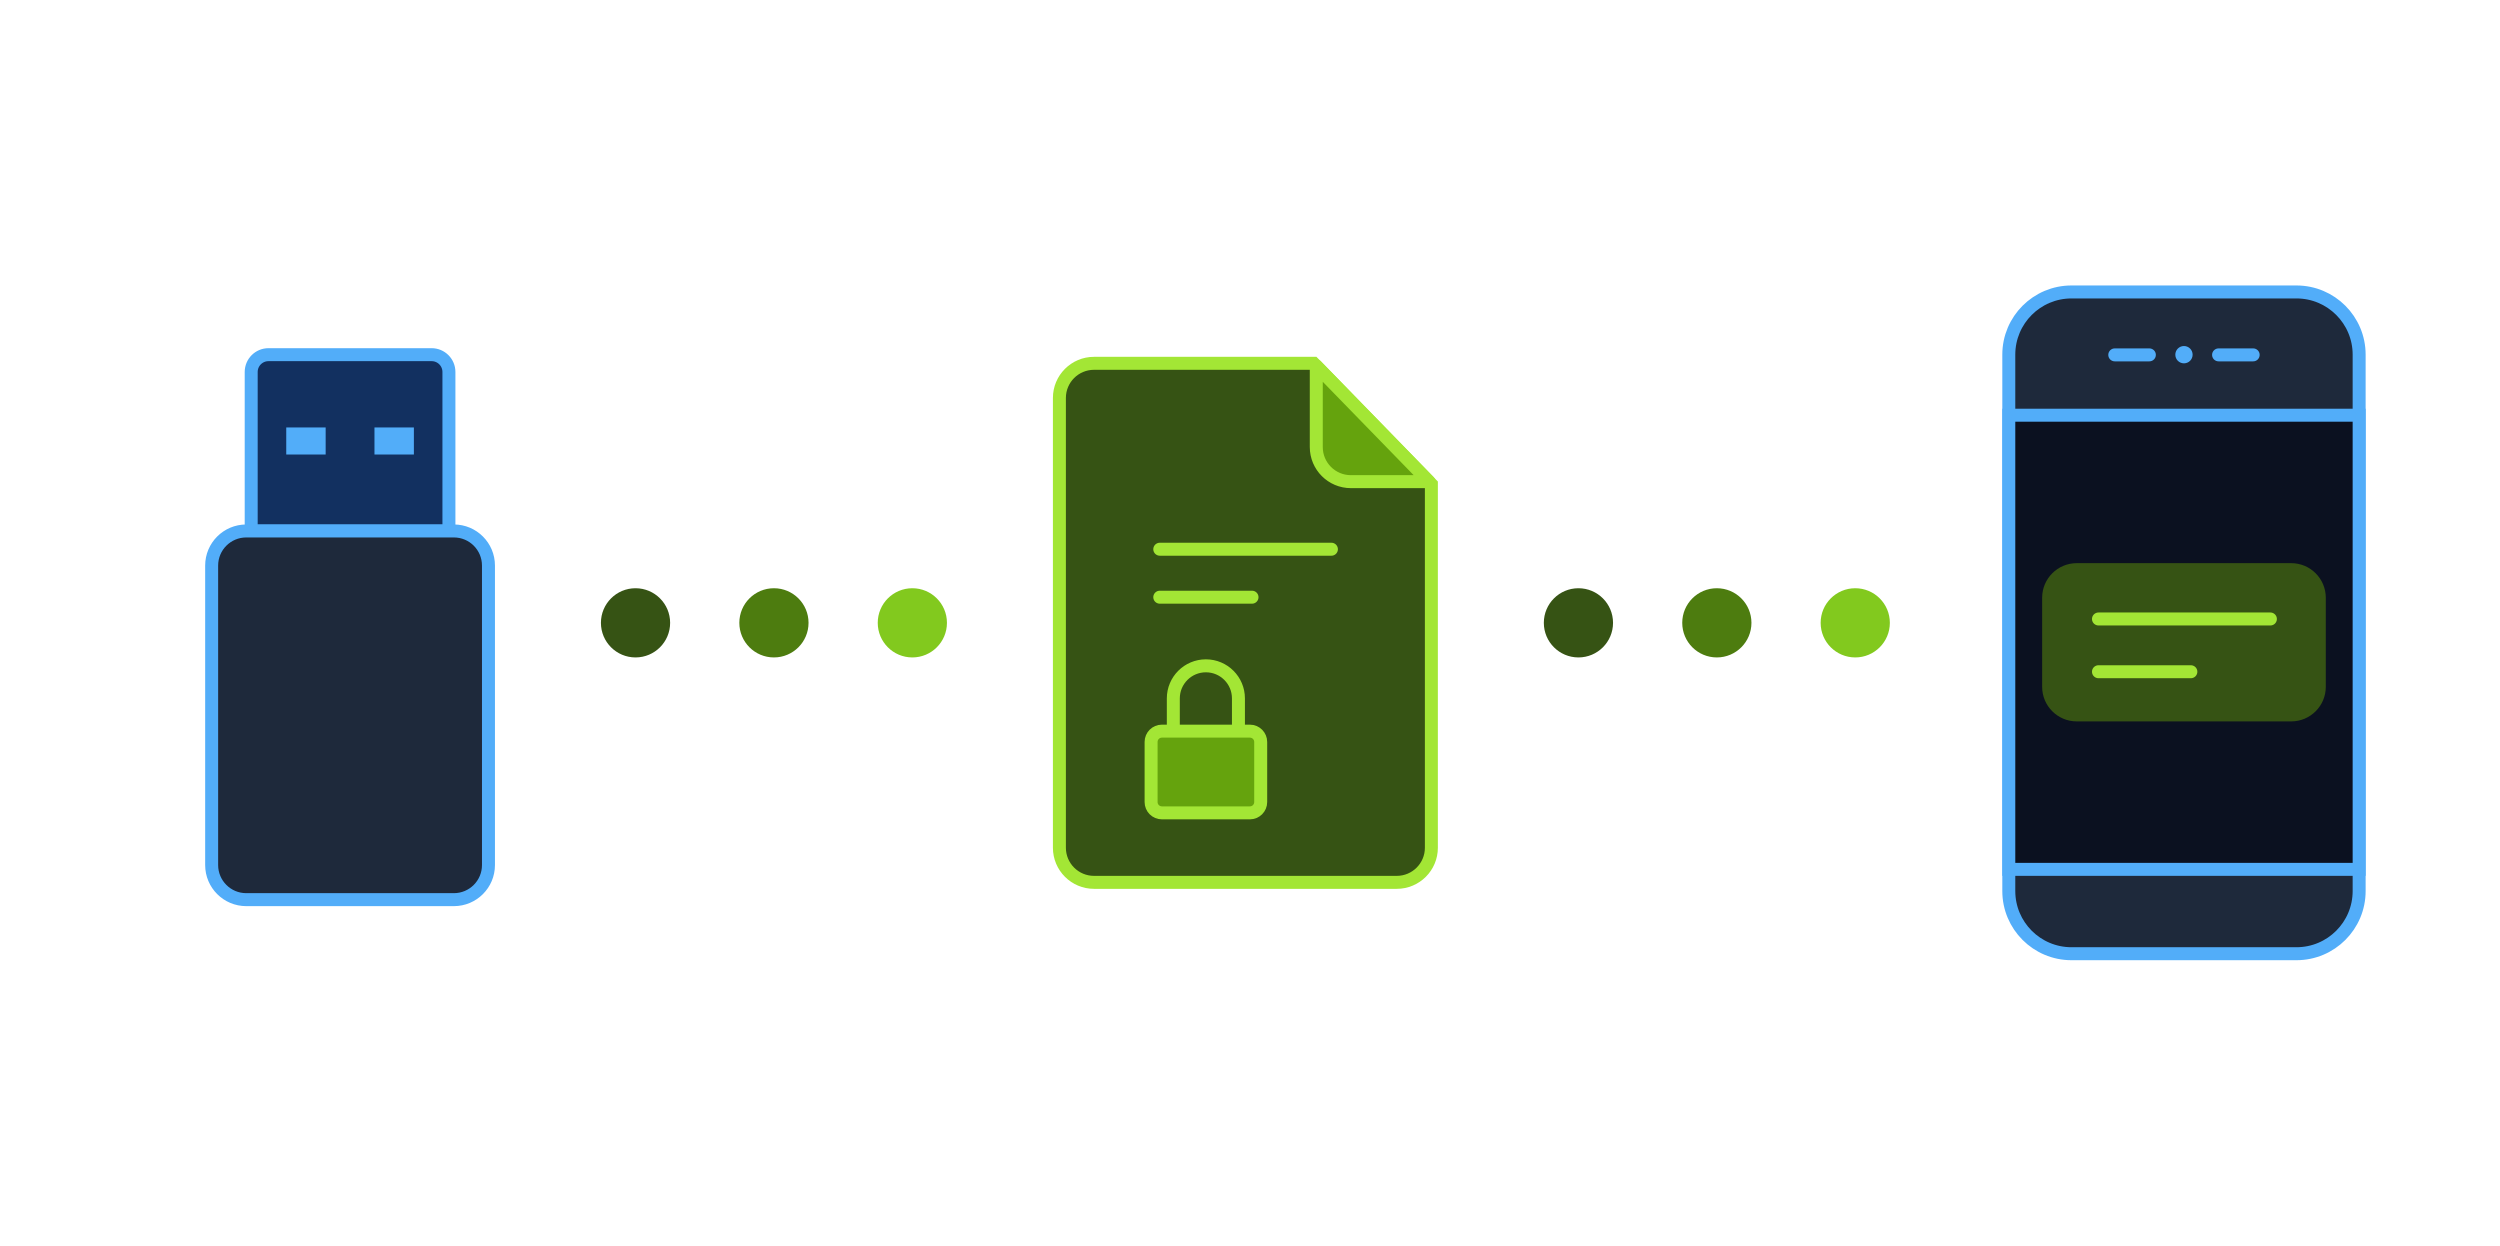
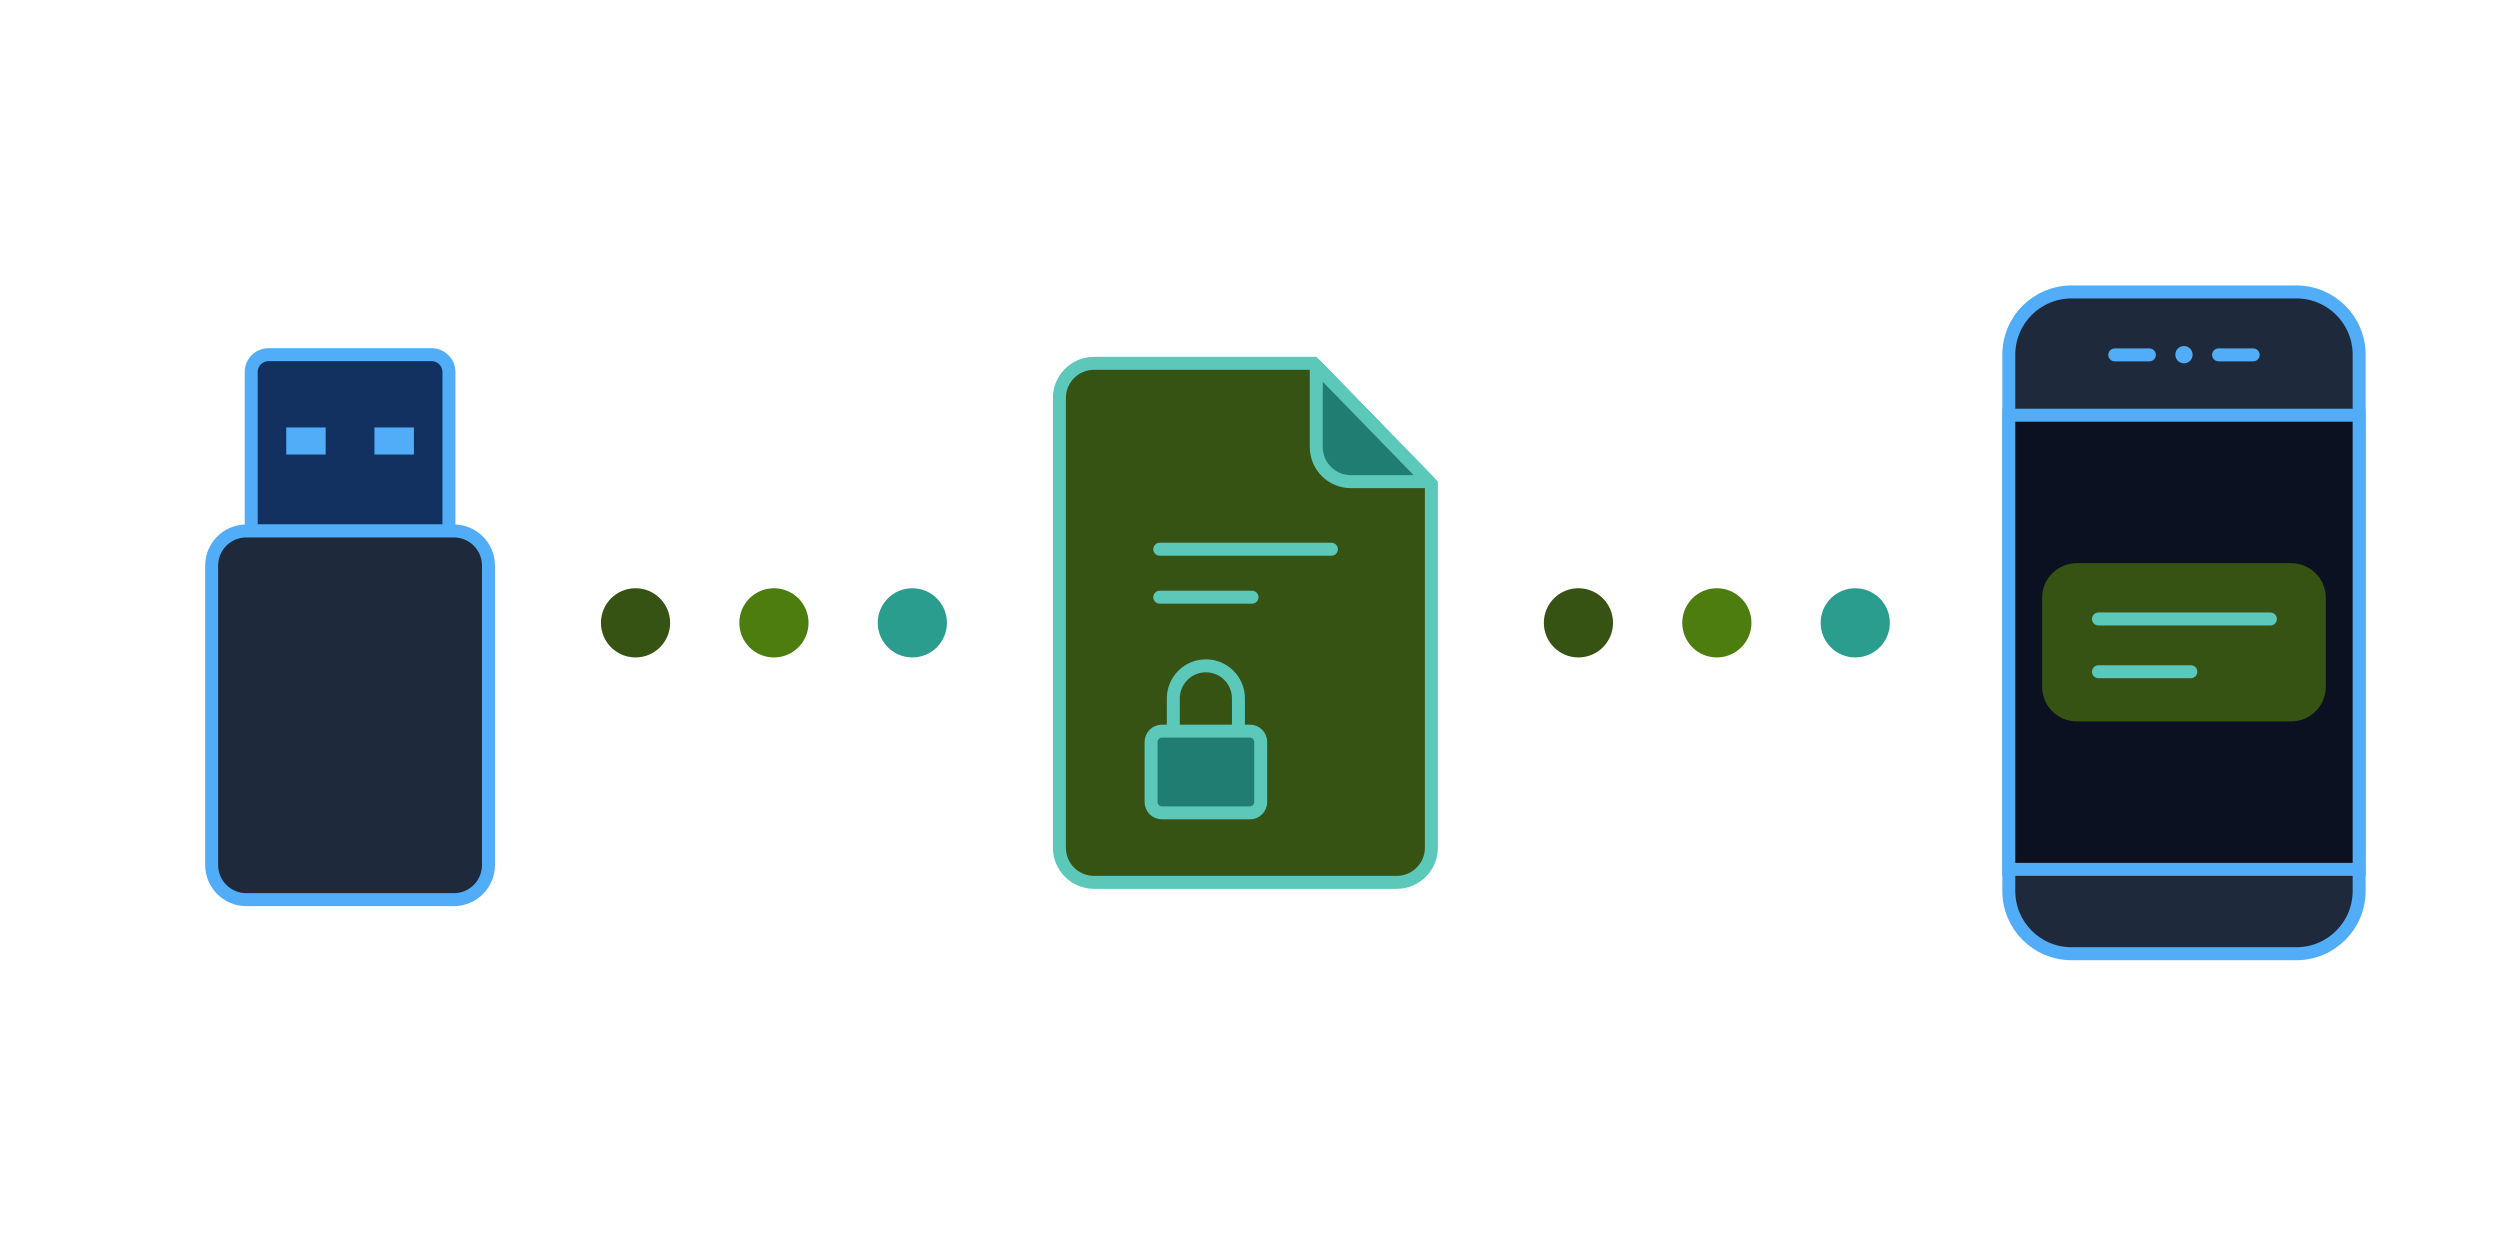
<svg xmlns="http://www.w3.org/2000/svg" width="289" height="144" viewBox="0 0 289 144" fill="none">
  <rect x="-0.75" y="0.75" width="40.5" height="76.5" rx="7.25" transform="matrix(-1 0 0 1 271.967 33)" fill="#1E293B" stroke="#52ADF9" stroke-width="1.5" />
  <path d="M272.717 47.998H232.217V100.498H272.717V47.998Z" fill="#0B1120" stroke="#52ADF9" stroke-width="1.5" />
  <rect x="236.072" y="65.101" width="32.79" height="18.293" rx="4" fill="#365314" />
-   <path d="M242.584 71.554H262.457" stroke="#A3E635" stroke-width="1.5" stroke-linecap="round" />
-   <path d="M242.584 77.652H253.264" stroke="#A3E635" stroke-width="1.5" stroke-linecap="round" />
+   <path d="M242.584 71.554H262.457" stroke="#5CC8B9" stroke-width="1.5" stroke-linecap="round" />
+   <path d="M242.584 77.652H253.264" stroke="#5CC8B9" stroke-width="1.5" stroke-linecap="round" />
  <ellipse rx="1" ry="1.001" transform="matrix(-1 0 0 1 252.467 41.0012)" fill="#52ADF9" />
  <path d="M244.467 40.274C244.053 40.274 243.717 40.61 243.717 41.024C243.717 41.439 244.053 41.774 244.467 41.774V40.274ZM248.467 41.774C248.881 41.774 249.217 41.439 249.217 41.024C249.217 40.61 248.881 40.274 248.467 40.274V41.774ZM244.467 41.774H248.467V40.274H244.467V41.774Z" fill="#52ADF9" />
  <path d="M256.467 40.274C256.053 40.274 255.717 40.61 255.717 41.024C255.717 41.439 256.053 41.774 256.467 41.774V40.274ZM260.467 41.774C260.881 41.774 261.217 41.439 261.217 41.024C261.217 40.61 260.881 40.274 260.467 40.274V41.774ZM256.467 41.774H260.467V40.274H256.467V41.774Z" fill="#52ADF9" />
  <circle cx="89.467" cy="72" r="4" fill="#4D7C0F" />
-   <circle cx="105.467" cy="72" r="4" fill="#82C91E" />
+   <circle cx="105.467" cy="72" r="4" fill="#2A9D8F" />
  <circle cx="73.467" cy="72" r="4" fill="#365314" />
  <circle cx="198.467" cy="72" r="4" fill="#4D7C0F" />
-   <circle cx="214.467" cy="72" r="4" fill="#82C91E" />
+   <circle cx="214.467" cy="72" r="4" fill="#2A9D8F" />
  <circle cx="182.467" cy="72" r="4" fill="#365314" />
  <path d="M29.038 43C29.038 41.895 29.934 41 31.038 41H49.896C51.001 41 51.896 41.895 51.896 43V61.386H29.038L29.038 43Z" fill="#123060" stroke="#52ADF9" stroke-width="1.5" />
  <path d="M24.467 65.379C24.467 63.17 26.258 61.379 28.467 61.379H52.467C54.676 61.379 56.467 63.17 56.467 65.379L56.467 100C56.467 102.209 54.676 104 52.467 104H28.467C26.258 104 24.467 102.209 24.467 100L24.467 65.379Z" fill="#1E293B" stroke="#52ADF9" stroke-width="1.5" />
  <rect x="33.09" y="49.414" width="4.556" height="3.128" fill="#52ADF9" />
  <rect x="43.289" y="49.414" width="4.556" height="3.128" fill="#52ADF9" />
  <path fill-rule="evenodd" clip-rule="evenodd" d="M151.865 42L143.967 42H126.467C124.258 42 122.467 43.791 122.467 46L122.467 98C122.467 100.209 124.258 102 126.467 102L161.467 102C163.676 102 165.467 100.209 165.467 98L165.467 55.969L151.865 42Z" fill="#365314" />
-   <path d="M143.967 42L143.967 41.25H143.967V42ZM151.865 42L152.402 41.477L152.181 41.25L151.865 41.25L151.865 42ZM122.467 46H123.217H122.467ZM122.467 98H121.717H122.467ZM126.467 102V101.25V102ZM161.467 102V102.75V102ZM165.467 98H164.717H165.467ZM165.467 55.969H166.217V55.665L166.004 55.446L165.467 55.969ZM143.967 42.75L151.865 42.75L151.865 41.25L143.967 41.25L143.967 42.75ZM126.467 42.75H143.967V41.25H126.467V42.75ZM123.217 46C123.217 44.205 124.672 42.75 126.467 42.75V41.25C123.844 41.25 121.717 43.377 121.717 46H123.217ZM123.217 98L123.217 46H121.717L121.717 98H123.217ZM126.467 101.25C124.672 101.25 123.217 99.795 123.217 98H121.717C121.717 100.623 123.844 102.75 126.467 102.75V101.25ZM161.467 101.25L126.467 101.25V102.75L161.467 102.75V101.25ZM164.717 98C164.717 99.795 163.262 101.25 161.467 101.25V102.75C164.09 102.75 166.217 100.623 166.217 98H164.717ZM164.717 55.969L164.717 98H166.217L166.217 55.969H164.717ZM166.004 55.446L152.402 41.477L151.327 42.523L164.93 56.493L166.004 55.446Z" fill="#A3E635" />
-   <path d="M165.197 55.679L156.162 55.679C153.952 55.679 152.162 53.888 152.162 51.679L152.162 42.291L165.197 55.679Z" fill="#65A30D" stroke="#A3E635" stroke-width="1.5" stroke-linejoin="round" />
-   <path d="M134.07 63.49H153.911" stroke="#A3E635" stroke-width="1.5" stroke-linecap="round" />
-   <path d="M134.07 69.036H144.733" stroke="#A3E635" stroke-width="1.5" stroke-linecap="round" />
-   <path d="M135.636 80.733V87.413C135.636 89.492 137.321 91.177 139.4 91.177C141.479 91.177 143.164 89.492 143.164 87.413V80.733C143.164 78.654 141.479 76.969 139.4 76.969C137.321 76.969 135.636 78.654 135.636 80.733Z" stroke="#A3E635" stroke-width="1.5" />
-   <rect x="133.066" y="84.52" width="12.671" height="9.446" rx="1.25" fill="#65A30D" stroke="#A3E635" stroke-width="1.5" />
+   <path d="M143.967 42L143.967 41.25H143.967V42ZM151.865 42L152.402 41.477L152.181 41.25L151.865 41.25L151.865 42ZM122.467 46H123.217H122.467ZM122.467 98H121.717H122.467ZM126.467 102V101.25V102ZM161.467 102V102.75V102ZM165.467 98H164.717H165.467ZM165.467 55.969H166.217V55.665L166.004 55.446L165.467 55.969ZM143.967 42.75L151.865 42.75L151.865 41.25L143.967 41.25L143.967 42.75ZM126.467 42.75H143.967V41.25H126.467V42.75ZM123.217 46C123.217 44.205 124.672 42.75 126.467 42.75V41.25C123.844 41.25 121.717 43.377 121.717 46H123.217ZM123.217 98L123.217 46H121.717L121.717 98H123.217ZM126.467 101.25C124.672 101.25 123.217 99.795 123.217 98H121.717C121.717 100.623 123.844 102.75 126.467 102.75V101.25ZM161.467 101.25L126.467 101.25V102.75L161.467 102.75V101.25ZM164.717 98C164.717 99.795 163.262 101.25 161.467 101.25V102.75C164.09 102.75 166.217 100.623 166.217 98H164.717ZM164.717 55.969L164.717 98H166.217L166.217 55.969H164.717ZM166.004 55.446L152.402 41.477L151.327 42.523L164.93 56.493L166.004 55.446Z" fill="#5CC8B9" />
+   <path d="M165.197 55.679L156.162 55.679C153.952 55.679 152.162 53.888 152.162 51.679L152.162 42.291L165.197 55.679Z" fill="#1F7D72" stroke="#5CC8B9" stroke-width="1.5" stroke-linejoin="round" />
+   <path d="M134.07 63.49H153.911" stroke="#5CC8B9" stroke-width="1.5" stroke-linecap="round" />
+   <path d="M134.07 69.036H144.733" stroke="#5CC8B9" stroke-width="1.5" stroke-linecap="round" />
+   <path d="M135.636 80.733V87.413C135.636 89.492 137.321 91.177 139.4 91.177C141.479 91.177 143.164 89.492 143.164 87.413V80.733C143.164 78.654 141.479 76.969 139.4 76.969C137.321 76.969 135.636 78.654 135.636 80.733Z" stroke="#5CC8B9" stroke-width="1.5" />
+   <rect x="133.066" y="84.52" width="12.671" height="9.446" rx="1.25" fill="#1F7D72" stroke="#5CC8B9" stroke-width="1.5" />
</svg>
